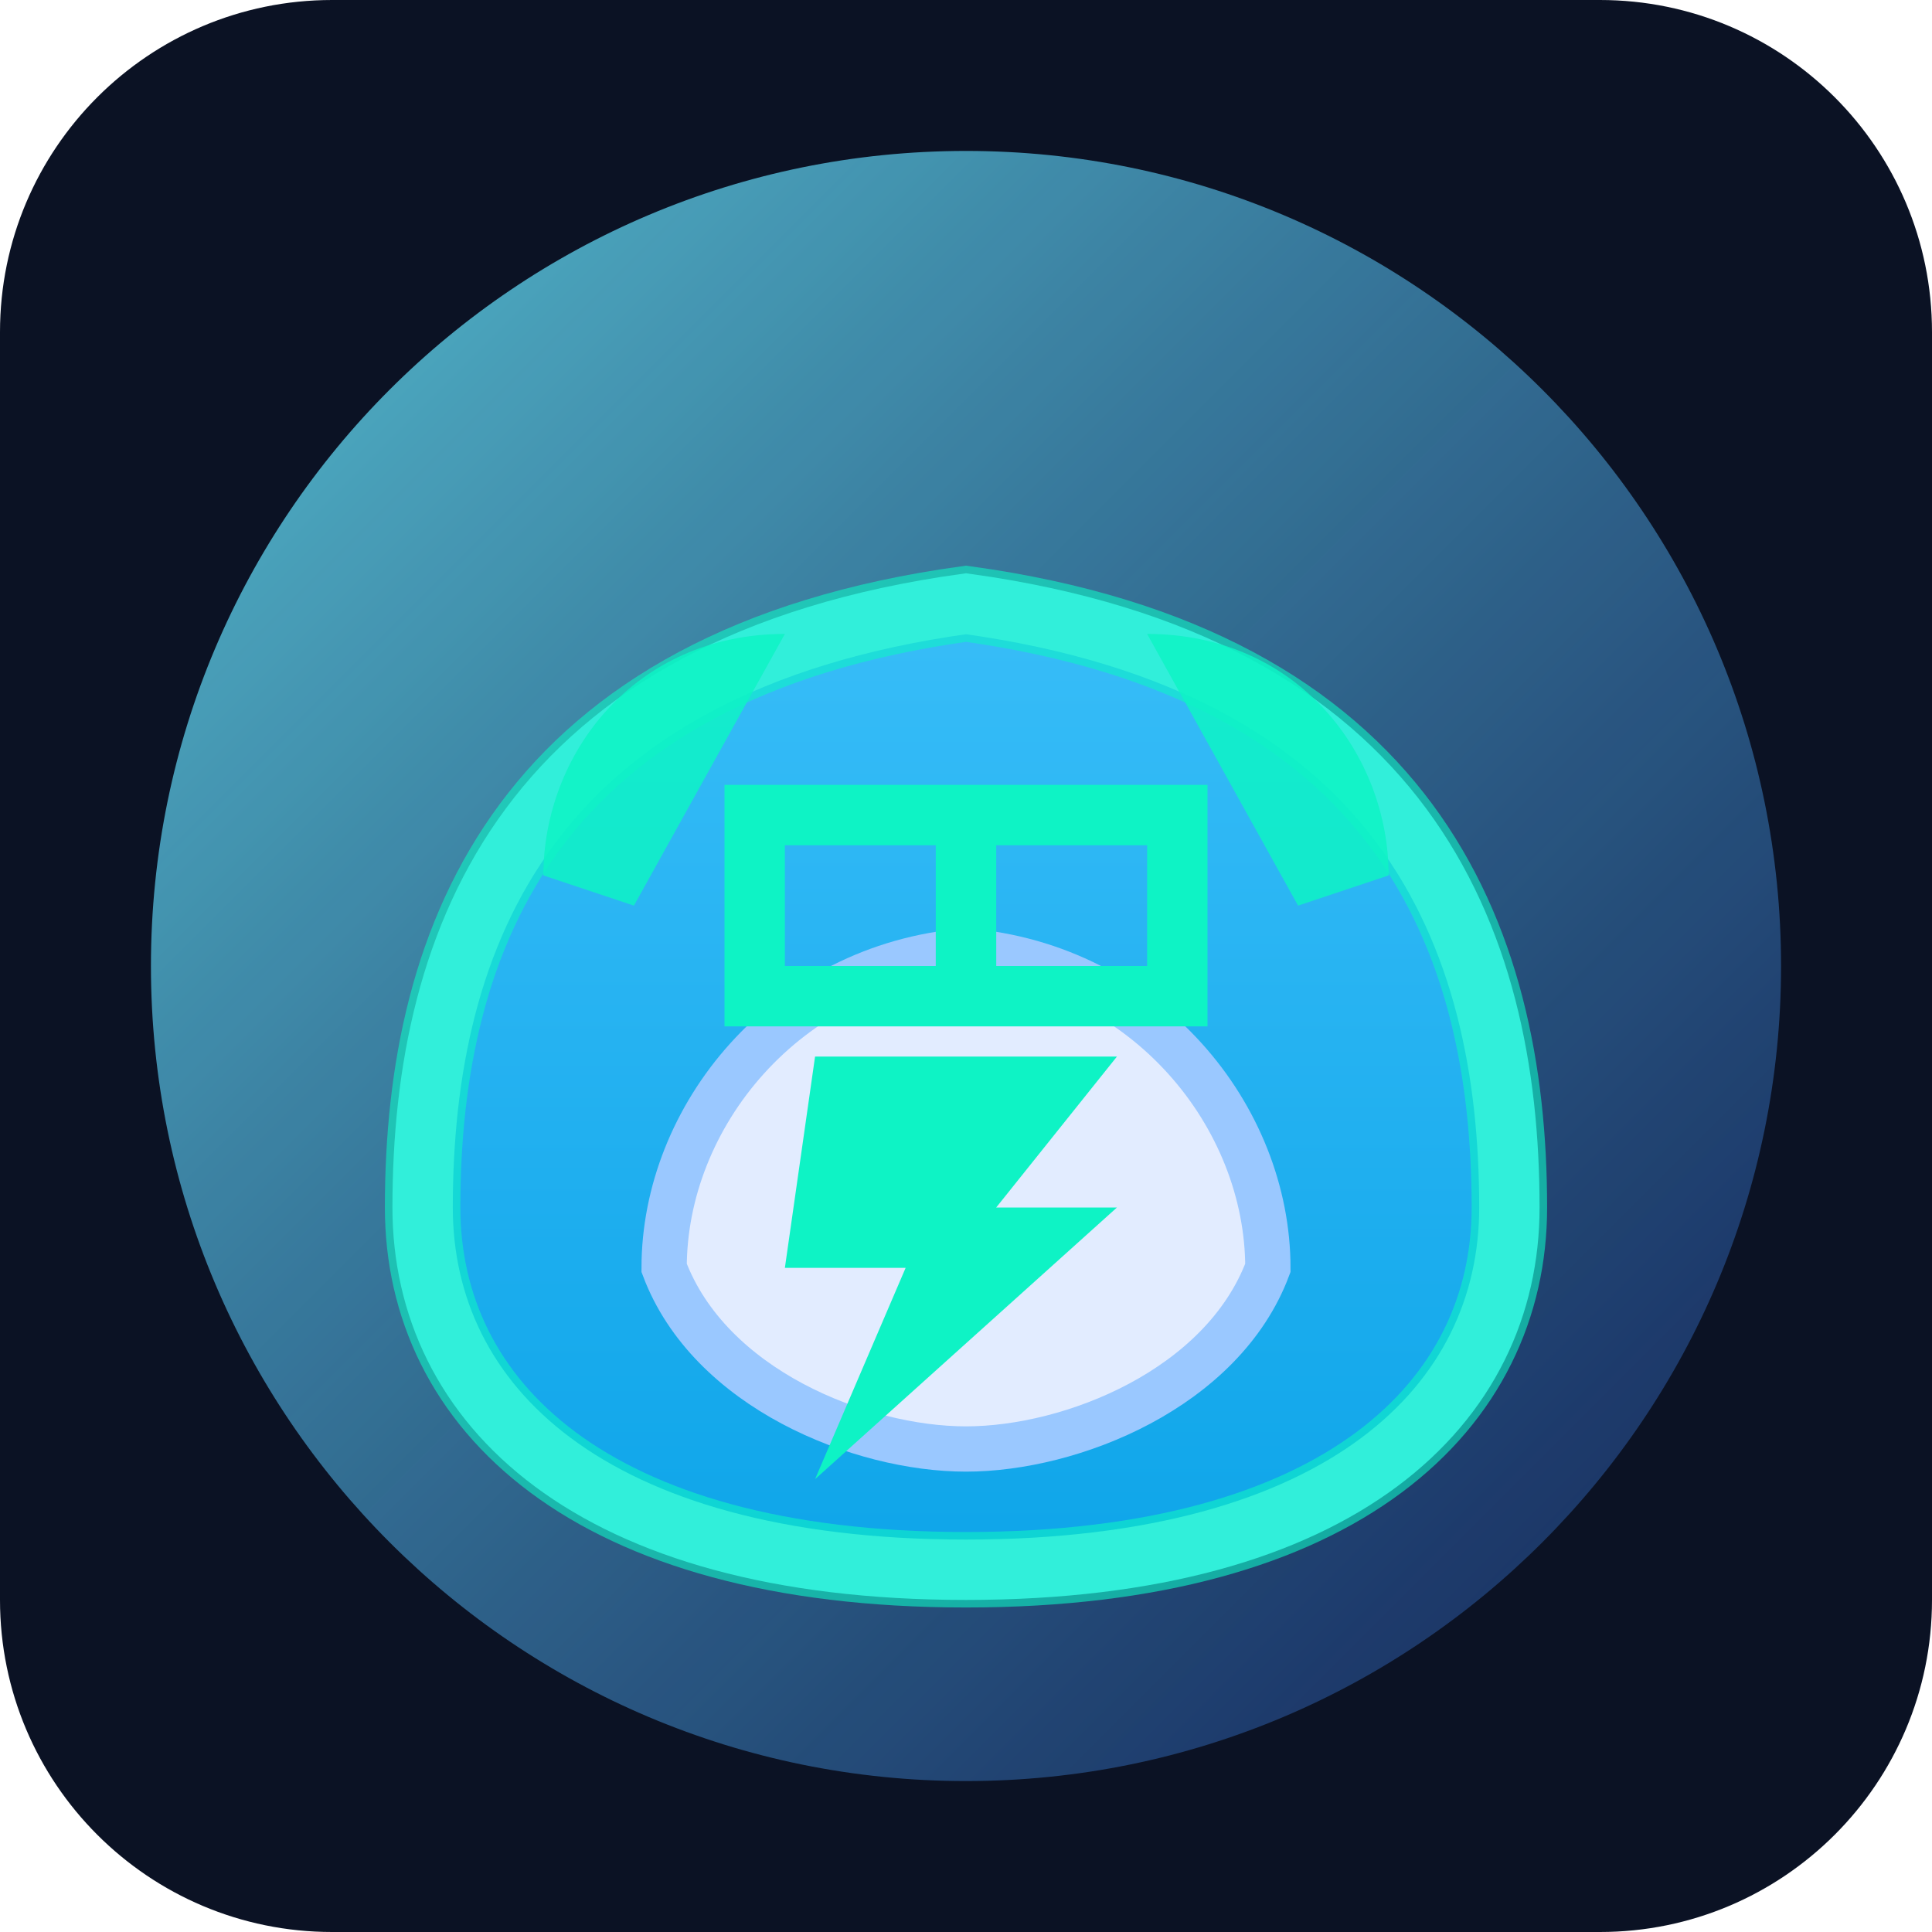
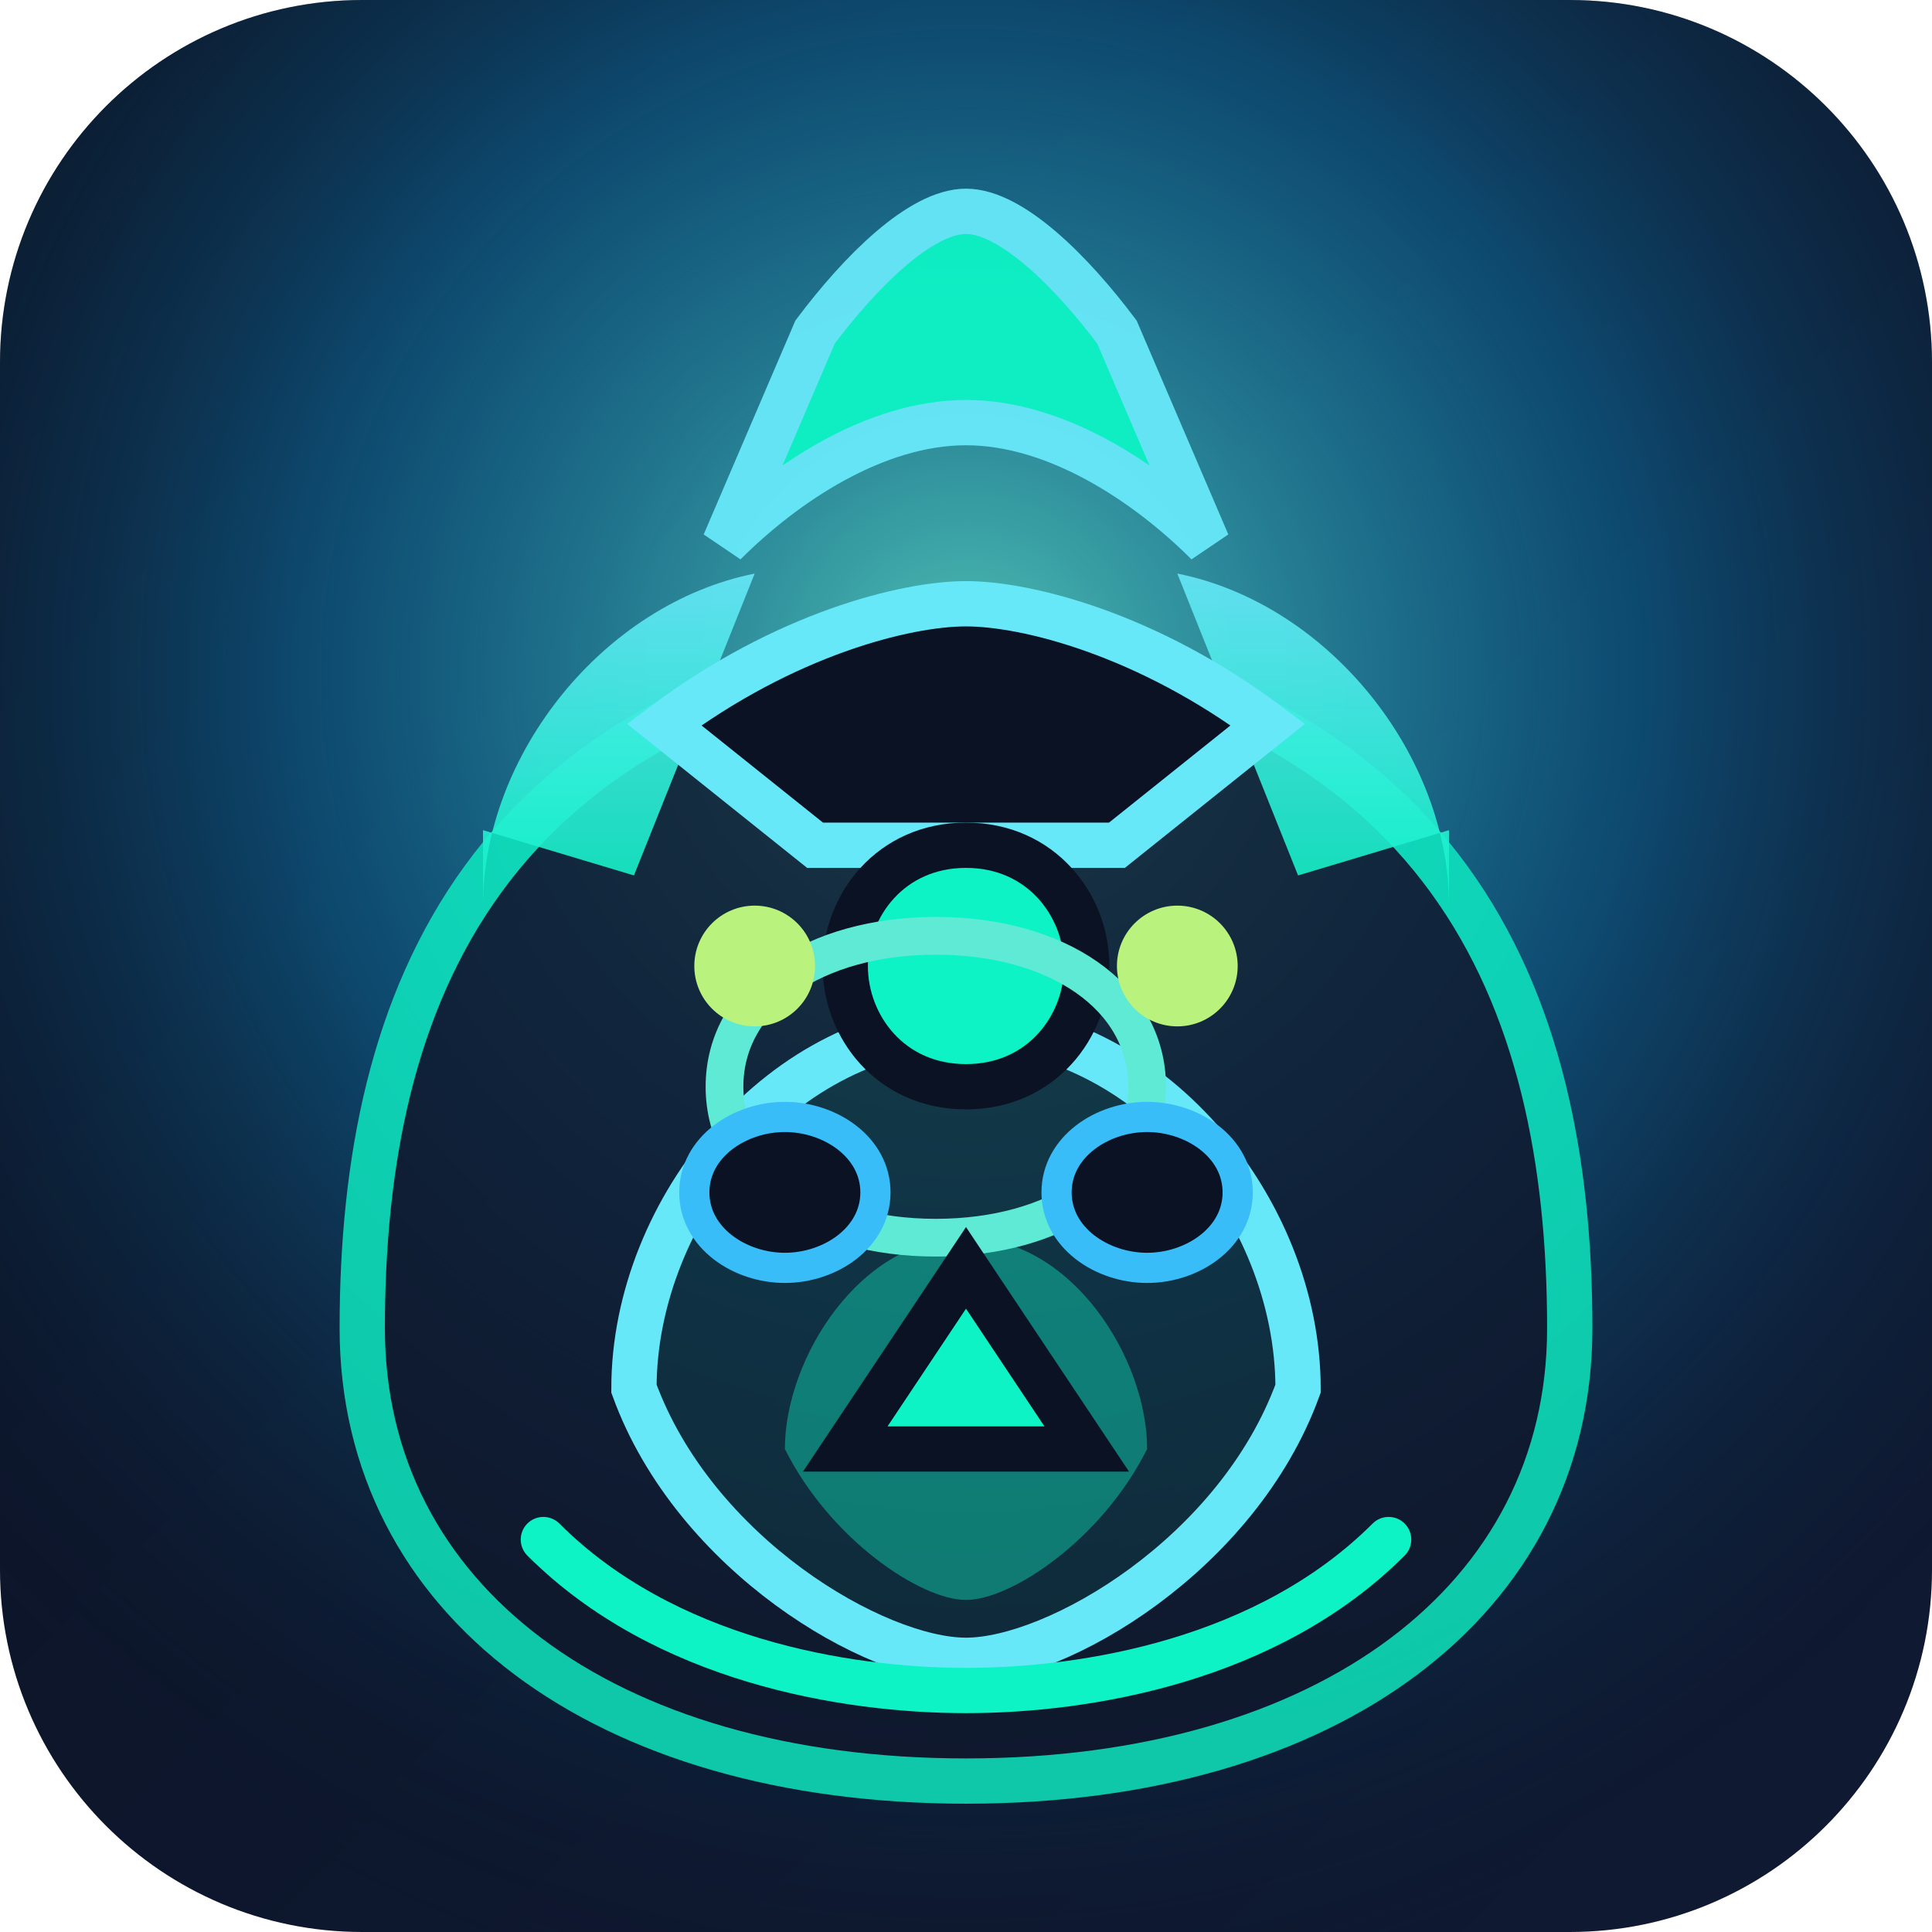
<svg xmlns="http://www.w3.org/2000/svg" viewBox="0 0 128 128" role="img" aria-labelledby="title desc">
  <defs>
+     <linearGradient id="bg" x1="0%" y1="0%" x2="100%" y2="100%">
+       <stop offset="0%" stop-color="#0b1224" />
+       <stop offset="100%" stop-color="#0f1a33" />
+     </linearGradient>
    <linearGradient id="fur" x1="0%" y1="0%" x2="0%" y2="100%">
-       <stop offset="0%" stop-color="#38bdf8" />
-       <stop offset="100%" stop-color="#0ea5e9" />
+       <stop offset="0%" stop-color="#67e8f9" />
+       <stop offset="100%" stop-color="#0ef3c5" />
    </linearGradient>
-     <linearGradient id="glow" x1="0%" y1="0%" x2="100%" y2="100%">
-       <stop offset="0%" stop-color="#67e8f9" stop-opacity="0.9" />
-       <stop offset="100%" stop-color="#1e3a8a" stop-opacity="0.6" />
-     </linearGradient>
+     <radialGradient id="glow" cx="50%" cy="35%" r="70%">
+       <stop offset="0%" stop-color="#5eead4" stop-opacity="0.8" />
+       <stop offset="50%" stop-color="#0ea5e9" stop-opacity="0.35" />
+       <stop offset="100%" stop-color="#0b1224" stop-opacity="0" />
+     </radialGradient>
  </defs>
-   <rect width="128" height="128" rx="22" fill="#0b1224" />
-   <circle cx="64" cy="64" r="54" fill="url(#glow)" opacity="0.9" />
-   <path fill="url(#fur)" stroke="#67e8f9" stroke-width="4" d="M28 80c0-18 7-36 36-40 29 4 36 22 36 40 0 13-11 24-36 24S28 93 28 80Z" />
-   <path fill="#e2ecff" stroke="#9ac8ff" stroke-width="3" d="M44 84c0-10 8-20 20-21 12 1 20 11 20 21-3 8-13 12-20 12s-17-4-20-12Z" />
-   <path fill="#0ef3c5" d="M54 70h20l-8 10h8l-20 18 6-14h-8z" />
-   <path fill="none" stroke="#0ef3c5" stroke-width="4" d="M50 54h14v12H50Zm14 0h14v12H64Z" />
-   <path stroke="#0ef3c5" stroke-width="4" d="M64 56v10" />
-   <path fill="#0ef3c5" d="M36 58c0-8 6-16 16-16l-10 18-6-2Zm56 0c0-8-6-16-16-16l10 18 6-2Z" opacity="0.85" />
-   <path fill="none" stroke="#0ef3c5" stroke-width="5" opacity="0.6" d="M28 80c0-18 7-36 36-40 29 4 36 22 36 40 0 13-11 24-36 24S28 93 28 80Z" />
+   <rect width="128" height="128" rx="24" fill="url(#bg)" />
+   <rect width="128" height="128" rx="24" fill="url(#glow)" />
+   <path d="M24 88c0-22 8-42 40-46 32 4 40 24 40 46 0 18-16 30-40 30S24 106 24 88Z" fill="#0f172a" stroke="#0ef3c5" stroke-width="3" opacity="0.8" />
+   <path d="M42 92c0-12 10-24 22-24s22 12 22 24c-4 11-16 18-22 18s-18-7-22-18Z" fill="rgba(14,243,197,0.08)" stroke="#67e8f9" stroke-width="3" />
+   <path d="M52 96c0-6 5-14 12-14s12 8 12 14c-3 6-9 10-12 10s-9-4-12-10Z" fill="#0ef3c5" opacity="0.4" />
+   <path d="M32 60c0-10 8-20 18-22l-8 20-10-3Zm64 0c0-10-8-20-18-22l8 20 10-3Z" fill="url(#fur)" opacity="0.9" />
+   <path d="M44 48c8-6 16-8 20-8s12 2 20 8l-10 8H54Z" fill="#0b1224" stroke="#67e8f9" stroke-width="3" />
+   <path d="M56 64c0-4 3-8 8-8s8 4 8 8-3 8-8 8-8-4-8-8Z" fill="#0ef3c5" stroke="#0b1224" stroke-width="3" />
+   <path d="M48 72c0-6 6-10 14-10s14 4 14 10-6 10-14 10-14-4-14-10Z" fill="none" stroke="#5eead4" stroke-width="2.5" />
+   <path d="M52 74c-3 0-6 2-6 5s3 5 6 5 6-2 6-5-3-5-6-5Zm24 0c-3 0-6 2-6 5s3 5 6 5 6-2 6-5-3-5-6-5Z" fill="#0b1224" stroke="#38bdf8" stroke-width="2" />
+   <path d="M64 28c-6 0-12 4-16 8l6-14c3-4 7-8 10-8s7 4 10 8l6 14c-4-4-10-8-16-8Z" fill="#0ef3c5" stroke="#67e8f9" stroke-width="3" opacity="0.95" />
+   <path d="M64 84 56 96h16Z" fill="#0ef3c5" stroke="#0b1224" stroke-width="3" />
+   <circle cx="50" cy="64" r="4" fill="#b9f27c" />
+   <circle cx="78" cy="64" r="4" fill="#b9f27c" />
+   <path d="M36 102c8 8 20 10 28 10s20-2 28-10" fill="none" stroke="#0ef3c5" stroke-width="3" stroke-linecap="round" />
</svg>
